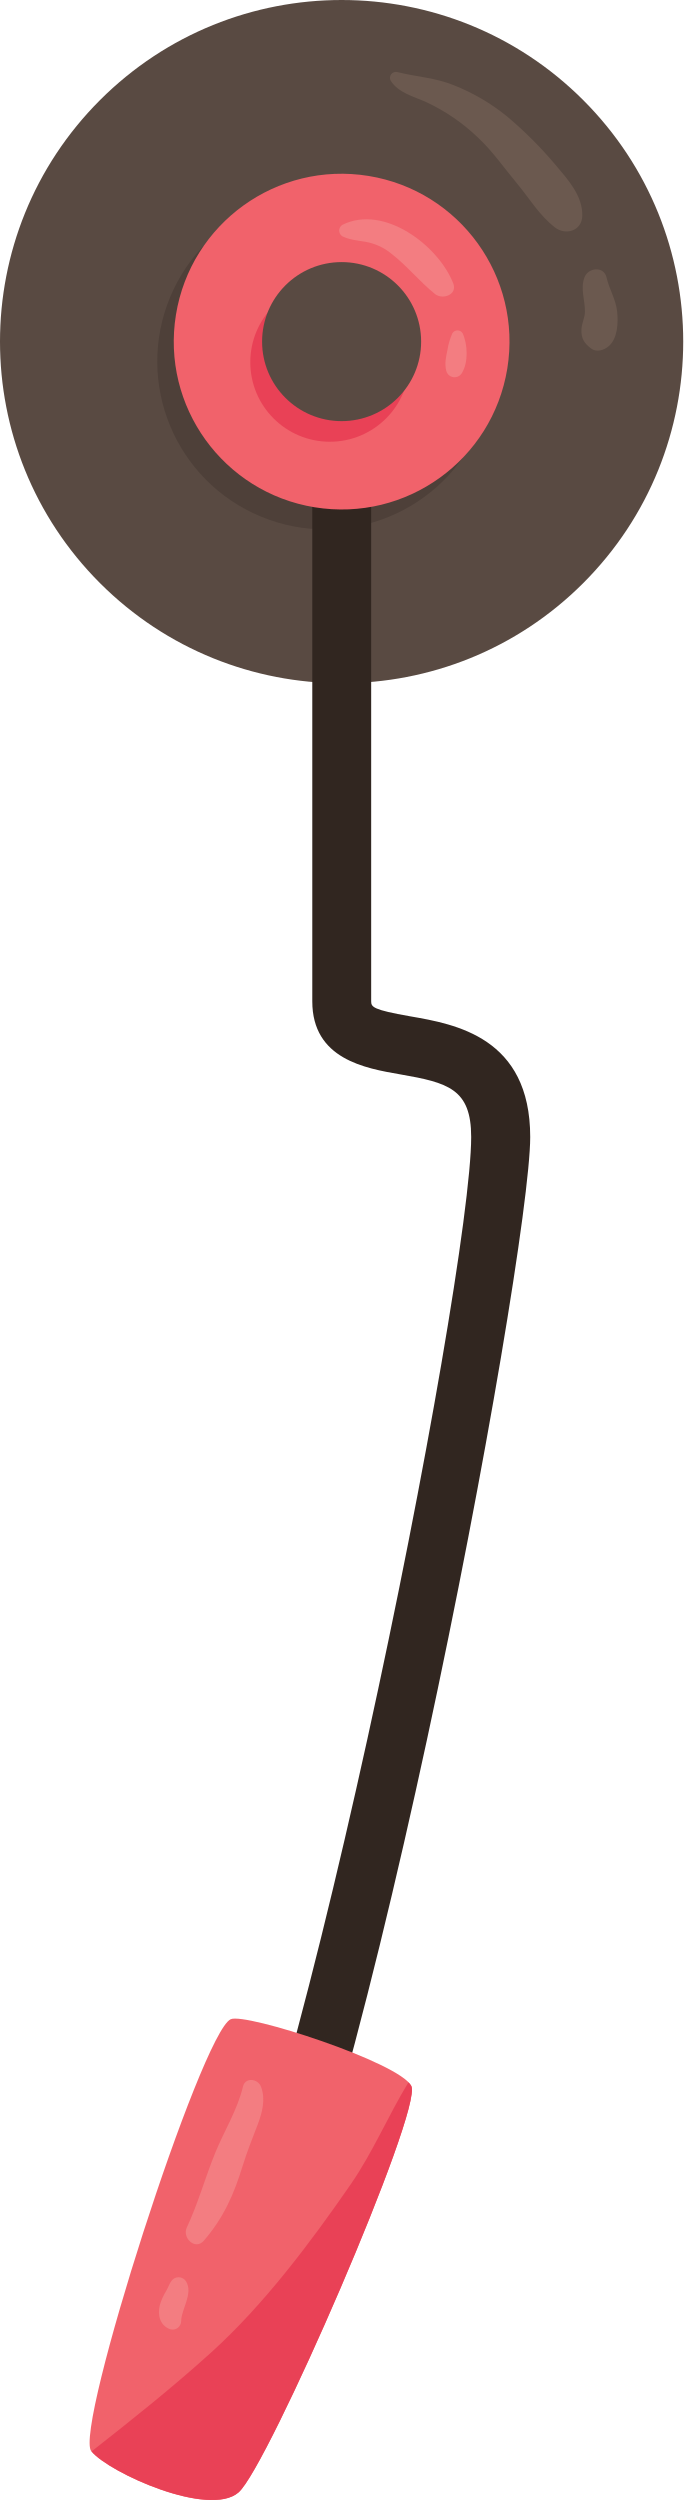
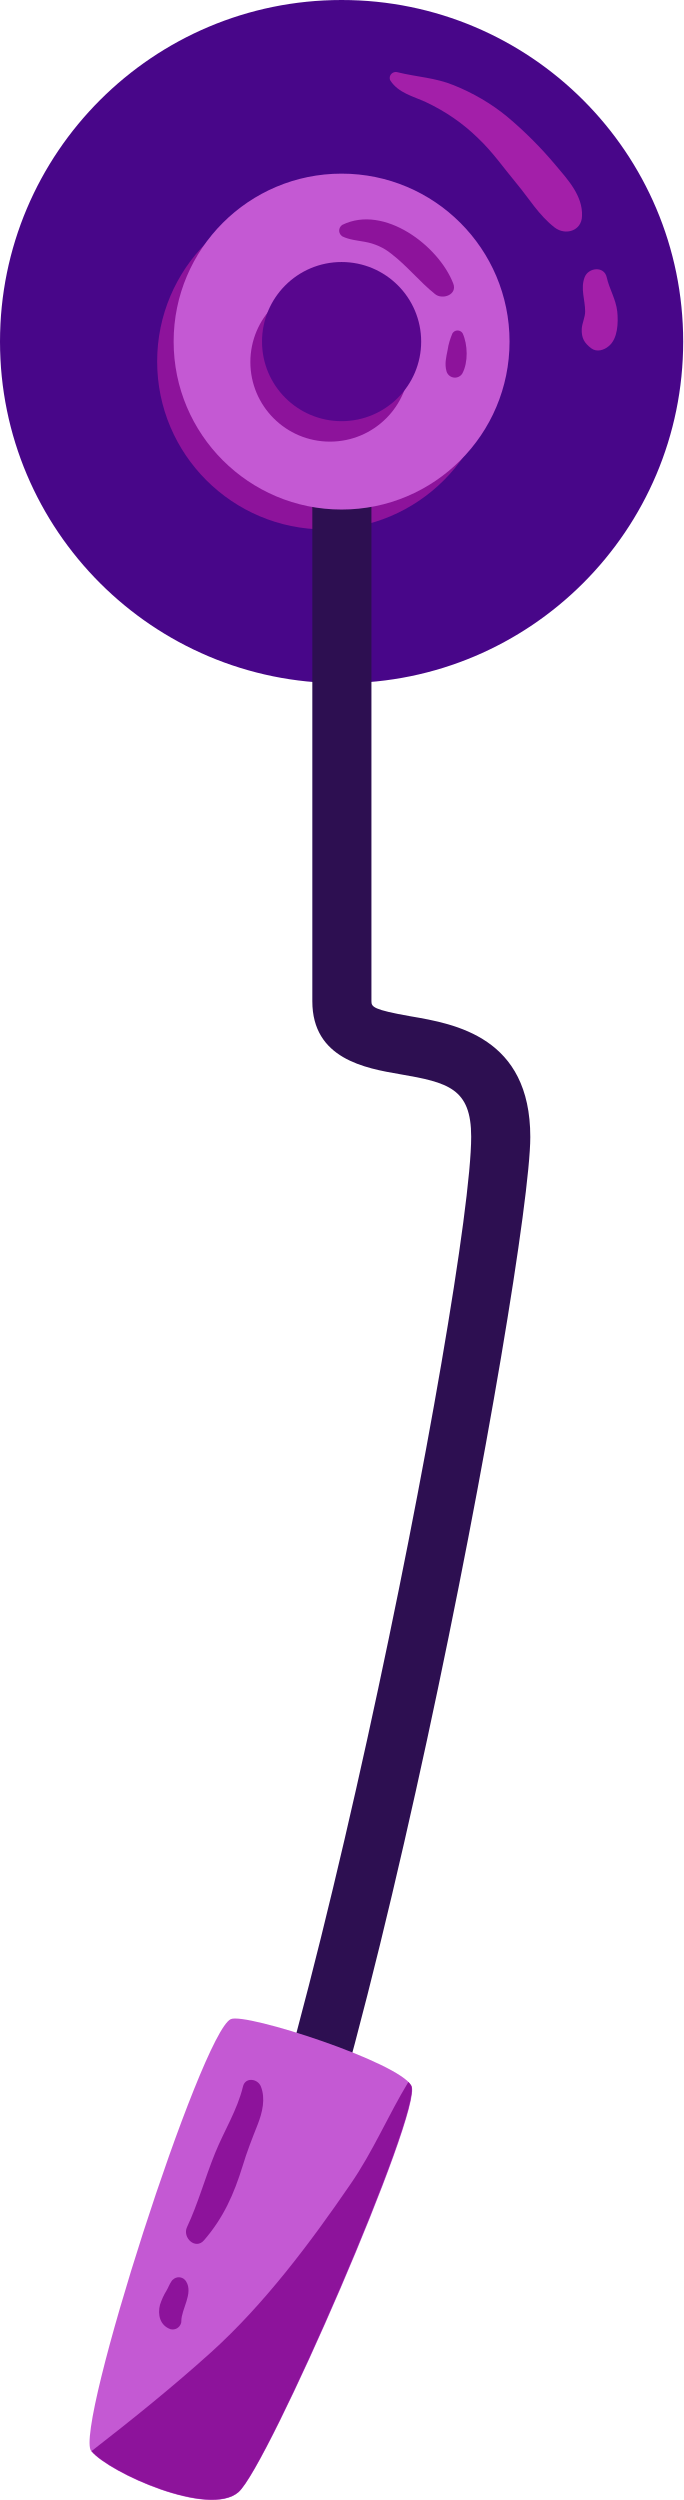
- <svg xmlns="http://www.w3.org/2000/svg" id="Object" viewBox="0 0 240.4 879.65">
-   <defs>
-     <style>.cls-1{fill:#594a42;}.cls-2{fill:#4e4039;}.cls-3{fill:#312620;}.cls-4{fill:#f1626b;}.cls-5{fill:#e94156;}.cls-6{fill:#f37d81;}.cls-7{fill:#6b594f;}</style>
-   </defs>
+ <svg xmlns="http://www.w3.org/2000/svg" version="1.1" id="Object" x="0px" y="0px" viewBox="0 0 240.4 879.7" style="enable-background:new 0 0 240.4 879.7;" xml:space="preserve">
+   <style type="text/css">
+ 	.st0{fill:#480689;}
+ 	.st1{fill:#8D139B;}
+ 	.st2{fill:#2D0F51;}
+ 	.st3{fill:#C459D3;}
+ 	.st4{fill:#58068E;}
+ 	.st5{fill:#A31FA9;}
+ </style>
  <g id="tune_stick">
-     <circle class="cls-1" cx="120.2" cy="120.2" r="120.2" transform="translate(-49.79 120.2) rotate(-45)" />
-     <circle class="cls-2" cx="114.41" cy="127.21" r="59.06" transform="translate(-46.9 184.22) rotate(-67.5)" />
-     <path class="cls-3" d="M71.83,847.61a10.36,10.36,0,0,1-8.63-16.07C102.54,772,165.79,449.38,165.79,400.07c0-16.95-8.13-19.12-25-22.05-12.31-2.13-30.91-5.35-30.91-25.71V120.2a10.36,10.36,0,0,1,20.72,0V352.31c0,2,.58,3,13.72,5.29,15.8,2.74,42.24,7.32,42.24,42.47,0,42.51-61.62,375.72-106,442.9A10.37,10.37,0,0,1,71.83,847.61Z" />
-     <circle class="cls-4" cx="120.2" cy="120.2" r="59.06" transform="translate(-17.7 219.59) rotate(-80.78)" />
-     <circle class="cls-5" cx="116.05" cy="127.45" r="27.98" />
-     <circle class="cls-1" cx="120.2" cy="120.2" r="27.98" />
-     <path class="cls-4" d="M81.17,710.49c5.16-2.41,59.41,15.2,63.55,23.49S94.29,868,83.93,877s-45.59-6.9-51.81-14.5S70.81,715.33,81.17,710.49Z" />
-     <path class="cls-5" d="M74.33,827.71c-13.39,12.13-27.84,23.65-42.11,34.85,6.42,7.63,41.39,23.36,51.71,14.41s64.94-134.7,60.79-143a5.27,5.27,0,0,0-1-1.28c-7.14,11.69-12.52,24.64-20.36,35.95C109.16,789.17,92.88,810.9,74.33,827.71Z" />
-     <path class="cls-6" d="M159.49,99.75c-5.14-13.28-24.34-27.94-39-20.65a2.37,2.37,0,0,0,0,4.06c2.51,1.22,5.2,1.43,7.94,1.89a19.57,19.57,0,0,1,9.29,4.22c5.55,4.29,9.9,9.8,15.35,14.19C155.73,105.57,161,103.72,159.49,99.75Z" />
-     <path class="cls-6" d="M162.78,117.27a2.11,2.11,0,0,0-3.61,0,23.46,23.46,0,0,0-1.73,5.87c-.53,2.52-1.06,4.8-.41,7.35a3,3,0,0,0,5.52.72C164.82,127.48,164.59,121.18,162.78,117.27Z" />
-     <path class="cls-6" d="M91.82,734.2c-1.09-2.79-5.51-3.44-6.33,0-2,8.33-6.6,15.53-9.82,23.44-3.49,8.59-6,17.76-9.94,26.13-1.71,3.68,3,8.14,6,4.63,6.9-8,10.53-16.16,13.61-26.19,1.54-5,3.45-9.76,5.32-14.64C92.27,743.37,93.53,738.53,91.82,734.2Z" />
-     <path class="cls-6" d="M65.47,802.75a3.09,3.09,0,0,0-5.28,0c-.68,1-1.06,2.21-1.66,3.25a20.5,20.5,0,0,0-2.28,5c-.91,3.49,0,7.33,3.72,8.59a3,3,0,0,0,3.77-2.87C63.76,812.55,68.08,807,65.47,802.75Z" />
-     <path class="cls-7" d="M195.5,58.06A140.59,140.59,0,0,0,178.45,41,71.15,71.15,0,0,0,159.72,30c-6.62-2.69-13.09-2.92-19.89-4.64a2.1,2.1,0,0,0-2.35,3.06c2.75,4.27,8,5.5,12.41,7.47a67.27,67.27,0,0,1,18.44,12.66c5.1,4.79,9.11,10.65,13.58,16s7.66,11,13.27,15.41c3.78,3,9.57,1.33,9.7-4C205.06,68.86,199.83,63.21,195.5,58.06Z" />
-     <path class="cls-7" d="M217.15,109.64c-.46-4.36-2.79-7.86-3.73-12s-6.51-3.49-7.79,0c-1.46,4,.22,7.93.19,12,0,2.12-1.13,4.08-1.23,6.22-.15,3.2.94,4.92,3.44,6.79,1.89,1.42,4.48.55,6.08-.78C217.35,119.16,217.56,113.55,217.15,109.64Z" />
+     <circle class="st0" cx="120.2" cy="120.2" r="120.2" />
+     <circle class="st1" cx="114.4" cy="127.2" r="59.1" />
+     <path class="st2" d="M71.8,847.6c-5.7,0-10.4-4.7-10.3-10.4c0-2,0.6-4,1.7-5.7c39.3-59.5,102.6-382.2,102.6-431.5   c0-17-8.1-19.1-25-22c-12.3-2.1-30.9-5.4-30.9-25.7V120.2c0-5.7,4.6-10.4,10.4-10.4s10.4,4.6,10.4,10.4v232.1c0,2,0.6,3,13.7,5.3   c15.8,2.7,42.2,7.3,42.2,42.5c0,42.5-61.6,375.7-106,442.9C78.6,845.9,75.3,847.6,71.8,847.6z" />
+     <circle class="st3" cx="120.2" cy="120.2" r="59.1" />
+     <circle class="st1" cx="116.1" cy="127.4" r="28" />
+     <circle class="st4" cx="120.2" cy="120.2" r="28" />
+     <path class="st3" d="M81.2,710.5c5.2-2.4,59.4,15.2,63.6,23.5S94.3,868,83.9,877s-45.6-6.9-51.8-14.5S70.8,715.3,81.2,710.5z" />
+     <path class="st1" d="M74.3,827.7c-13.4,12.1-27.8,23.7-42.1,34.8c6.4,7.6,41.4,23.4,51.7,14.4s64.9-134.7,60.8-143   c-0.3-0.5-0.6-0.9-1-1.3c-7.1,11.7-12.5,24.6-20.4,36C109.2,789.2,92.9,810.9,74.3,827.7z" />
+     <path class="st1" d="M159.5,99.8c-5.1-13.3-24.3-27.9-39-20.7c-1.1,0.7-1.5,2.1-0.8,3.3c0.2,0.3,0.5,0.6,0.8,0.8   c2.5,1.2,5.2,1.4,7.9,1.9c3.4,0.6,6.6,2,9.3,4.2c5.6,4.3,9.9,9.8,15.4,14.2C155.7,105.6,161,103.7,159.5,99.8z" />
+     <path class="st1" d="M162.8,117.3c-0.6-1-1.9-1.3-2.9-0.7c-0.3,0.2-0.5,0.4-0.7,0.7c-0.8,1.9-1.4,3.8-1.7,5.9   c-0.5,2.5-1.1,4.8-0.4,7.4c0.4,1.6,2.1,2.6,3.7,2.2c0.8-0.2,1.5-0.7,1.9-1.4C164.8,127.5,164.6,121.2,162.8,117.3z" />
+     <path class="st1" d="M91.8,734.2c-1.1-2.8-5.5-3.4-6.3,0c-2,8.3-6.6,15.5-9.8,23.4c-3.5,8.6-6,17.8-9.9,26.1c-1.7,3.7,3,8.1,6,4.6   c6.9-8,10.5-16.2,13.6-26.2c1.5-5,3.4-9.8,5.3-14.6C92.3,743.4,93.5,738.5,91.8,734.2z" />
+     <path class="st1" d="M65.5,802.8c-0.9-1.5-2.8-1.9-4.2-1c-0.4,0.3-0.8,0.6-1,1c-0.7,1-1.1,2.2-1.7,3.2c-1,1.6-1.7,3.2-2.3,5   c-0.9,3.5,0,7.3,3.7,8.6c1.6,0.4,3.2-0.5,3.7-2.1c0.1-0.2,0.1-0.5,0.1-0.7C63.8,812.5,68.1,807,65.5,802.8z" />
+     <path class="st5" d="M195.5,58.1c-5.2-6.2-10.9-11.9-17.1-17.1c-5.6-4.6-12-8.3-18.7-11c-6.6-2.7-13.1-2.9-19.9-4.6   c-1.1-0.3-2.3,0.4-2.6,1.5c-0.1,0.5-0.1,1.1,0.2,1.5c2.8,4.3,8,5.5,12.4,7.5c6.8,3.2,13,7.4,18.4,12.7c5.1,4.8,9.1,10.6,13.6,16   s7.7,11,13.3,15.4c3.8,3,9.6,1.3,9.7-4C205.1,68.9,199.8,63.2,195.5,58.1z" />
+     <path class="st5" d="M217.2,109.6c-0.5-4.4-2.8-7.9-3.7-12s-6.5-3.5-7.8,0c-1.5,4,0.2,7.9,0.2,12c0,2.1-1.1,4.1-1.2,6.2   c-0.1,3.2,0.9,4.9,3.4,6.8c1.9,1.4,4.5,0.6,6.1-0.8C217.4,119.2,217.6,113.6,217.2,109.6z" />
  </g>
</svg>
